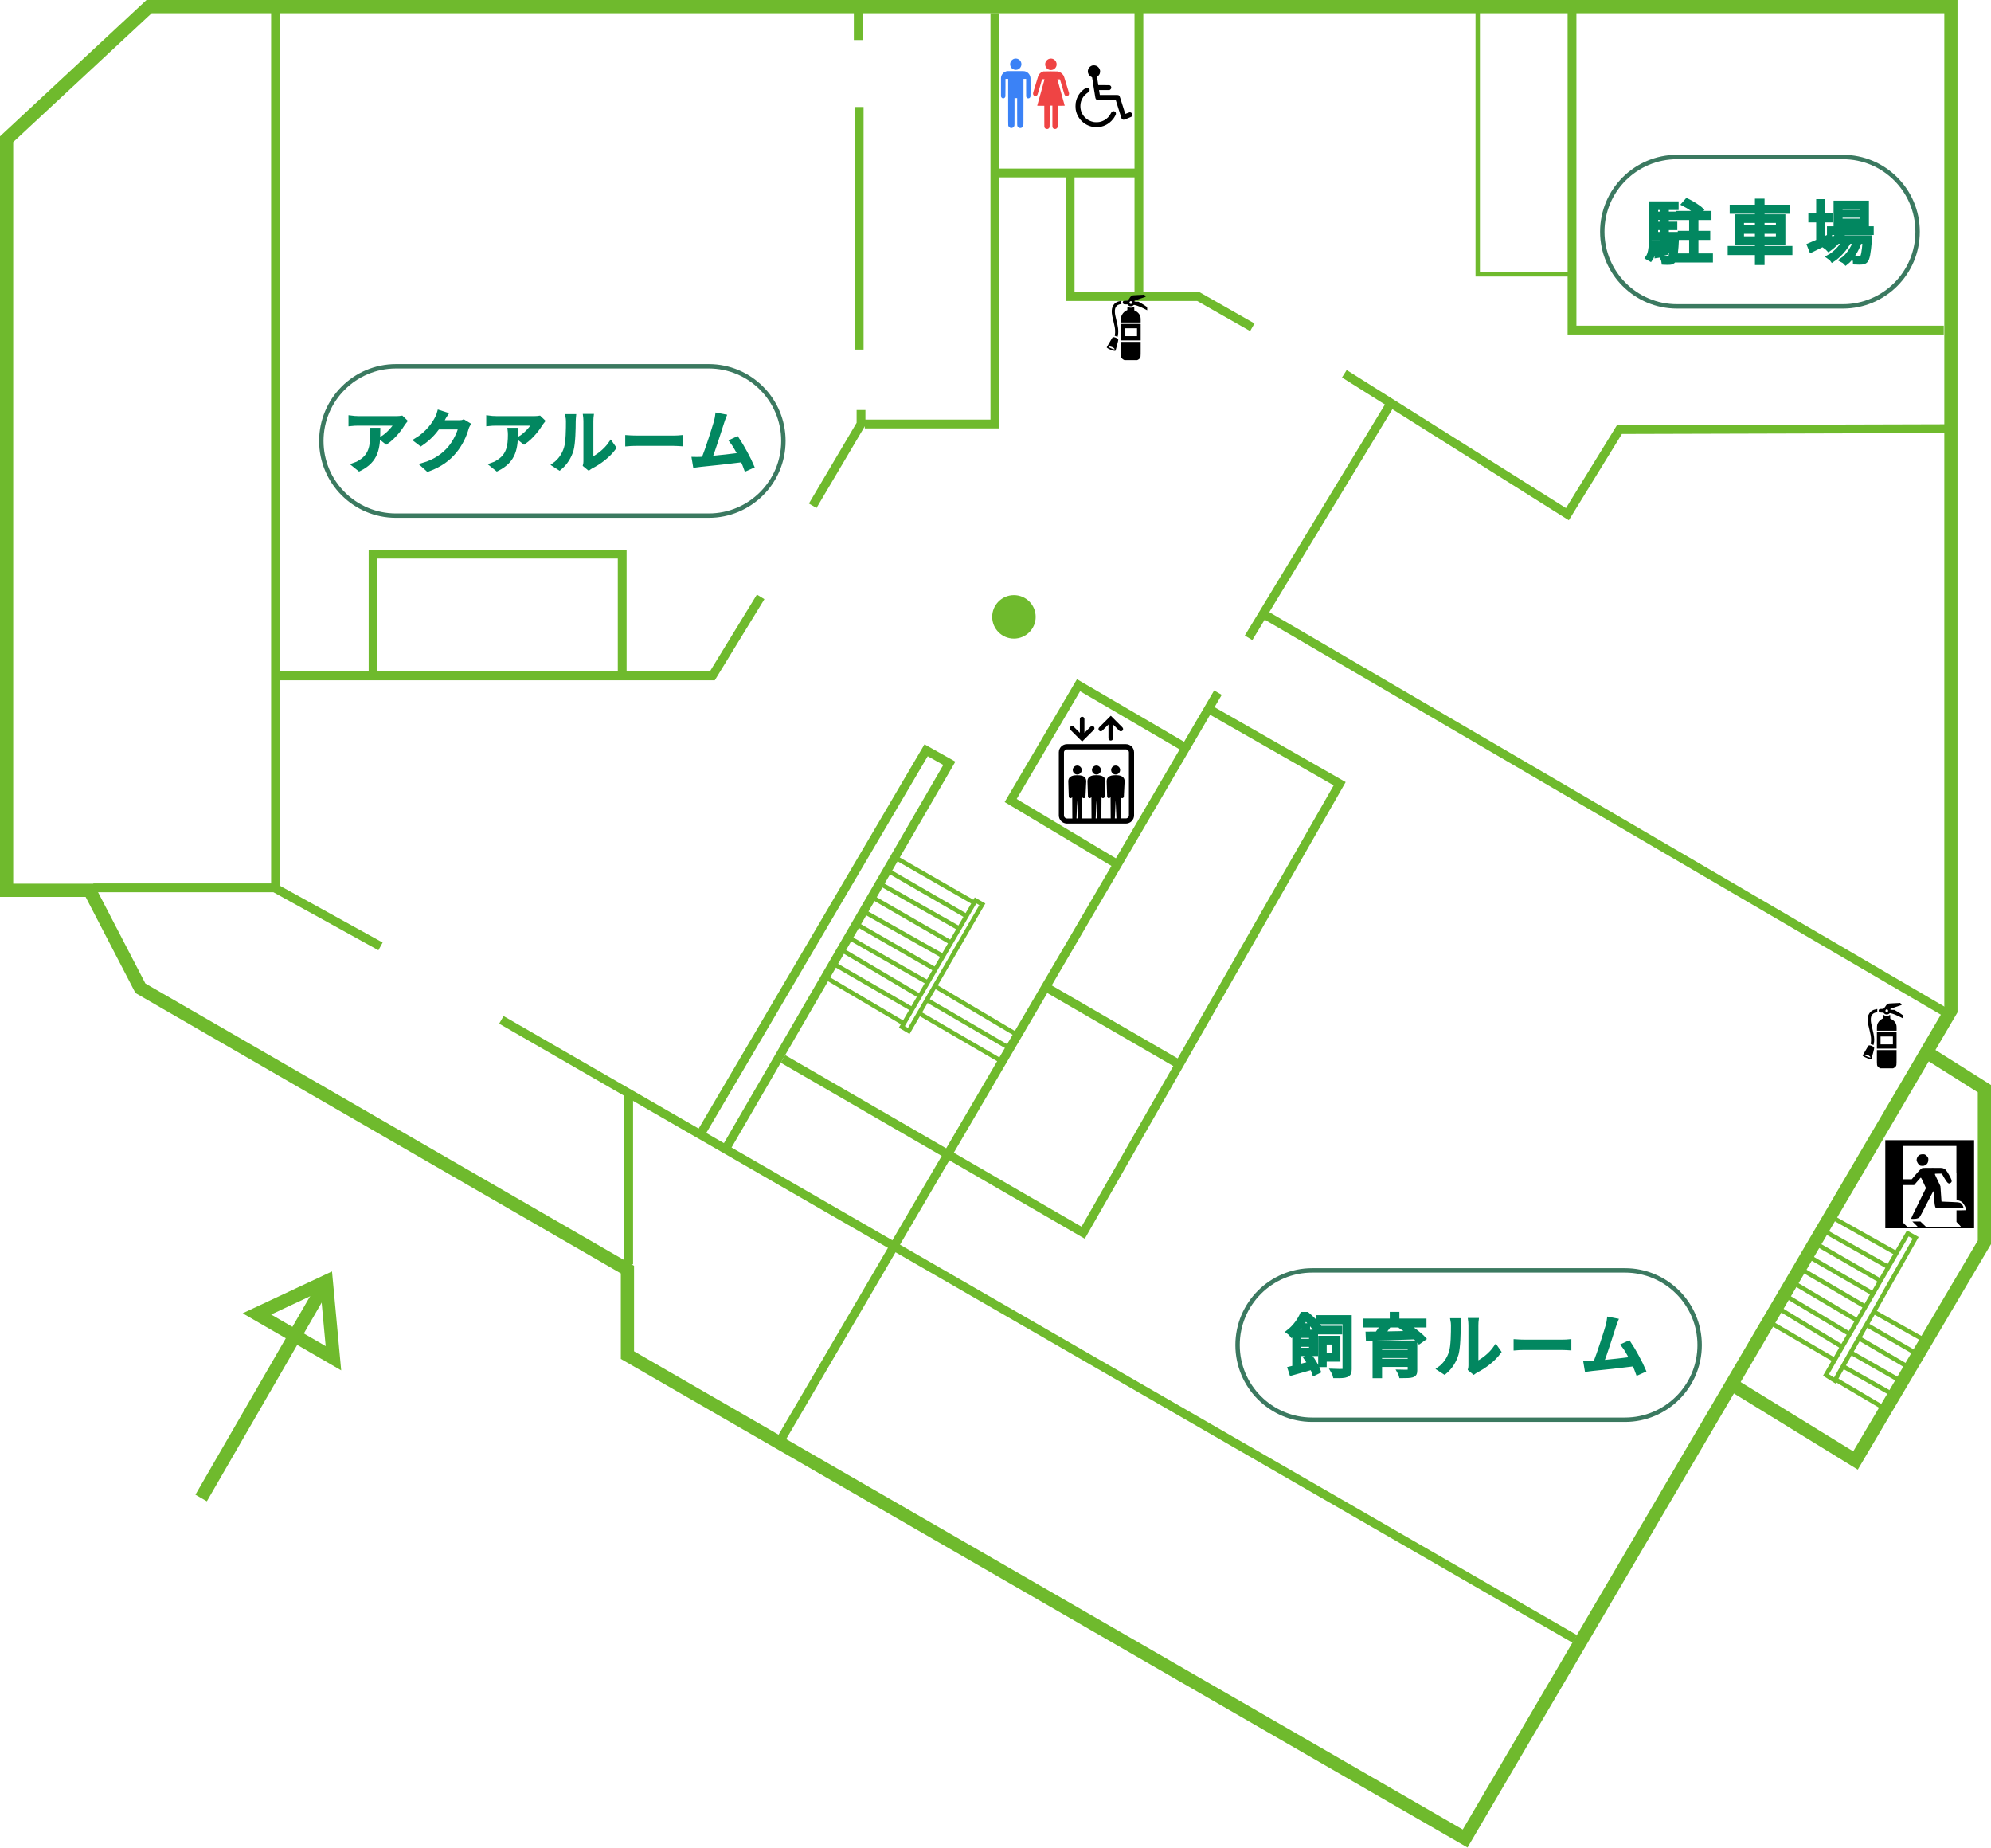
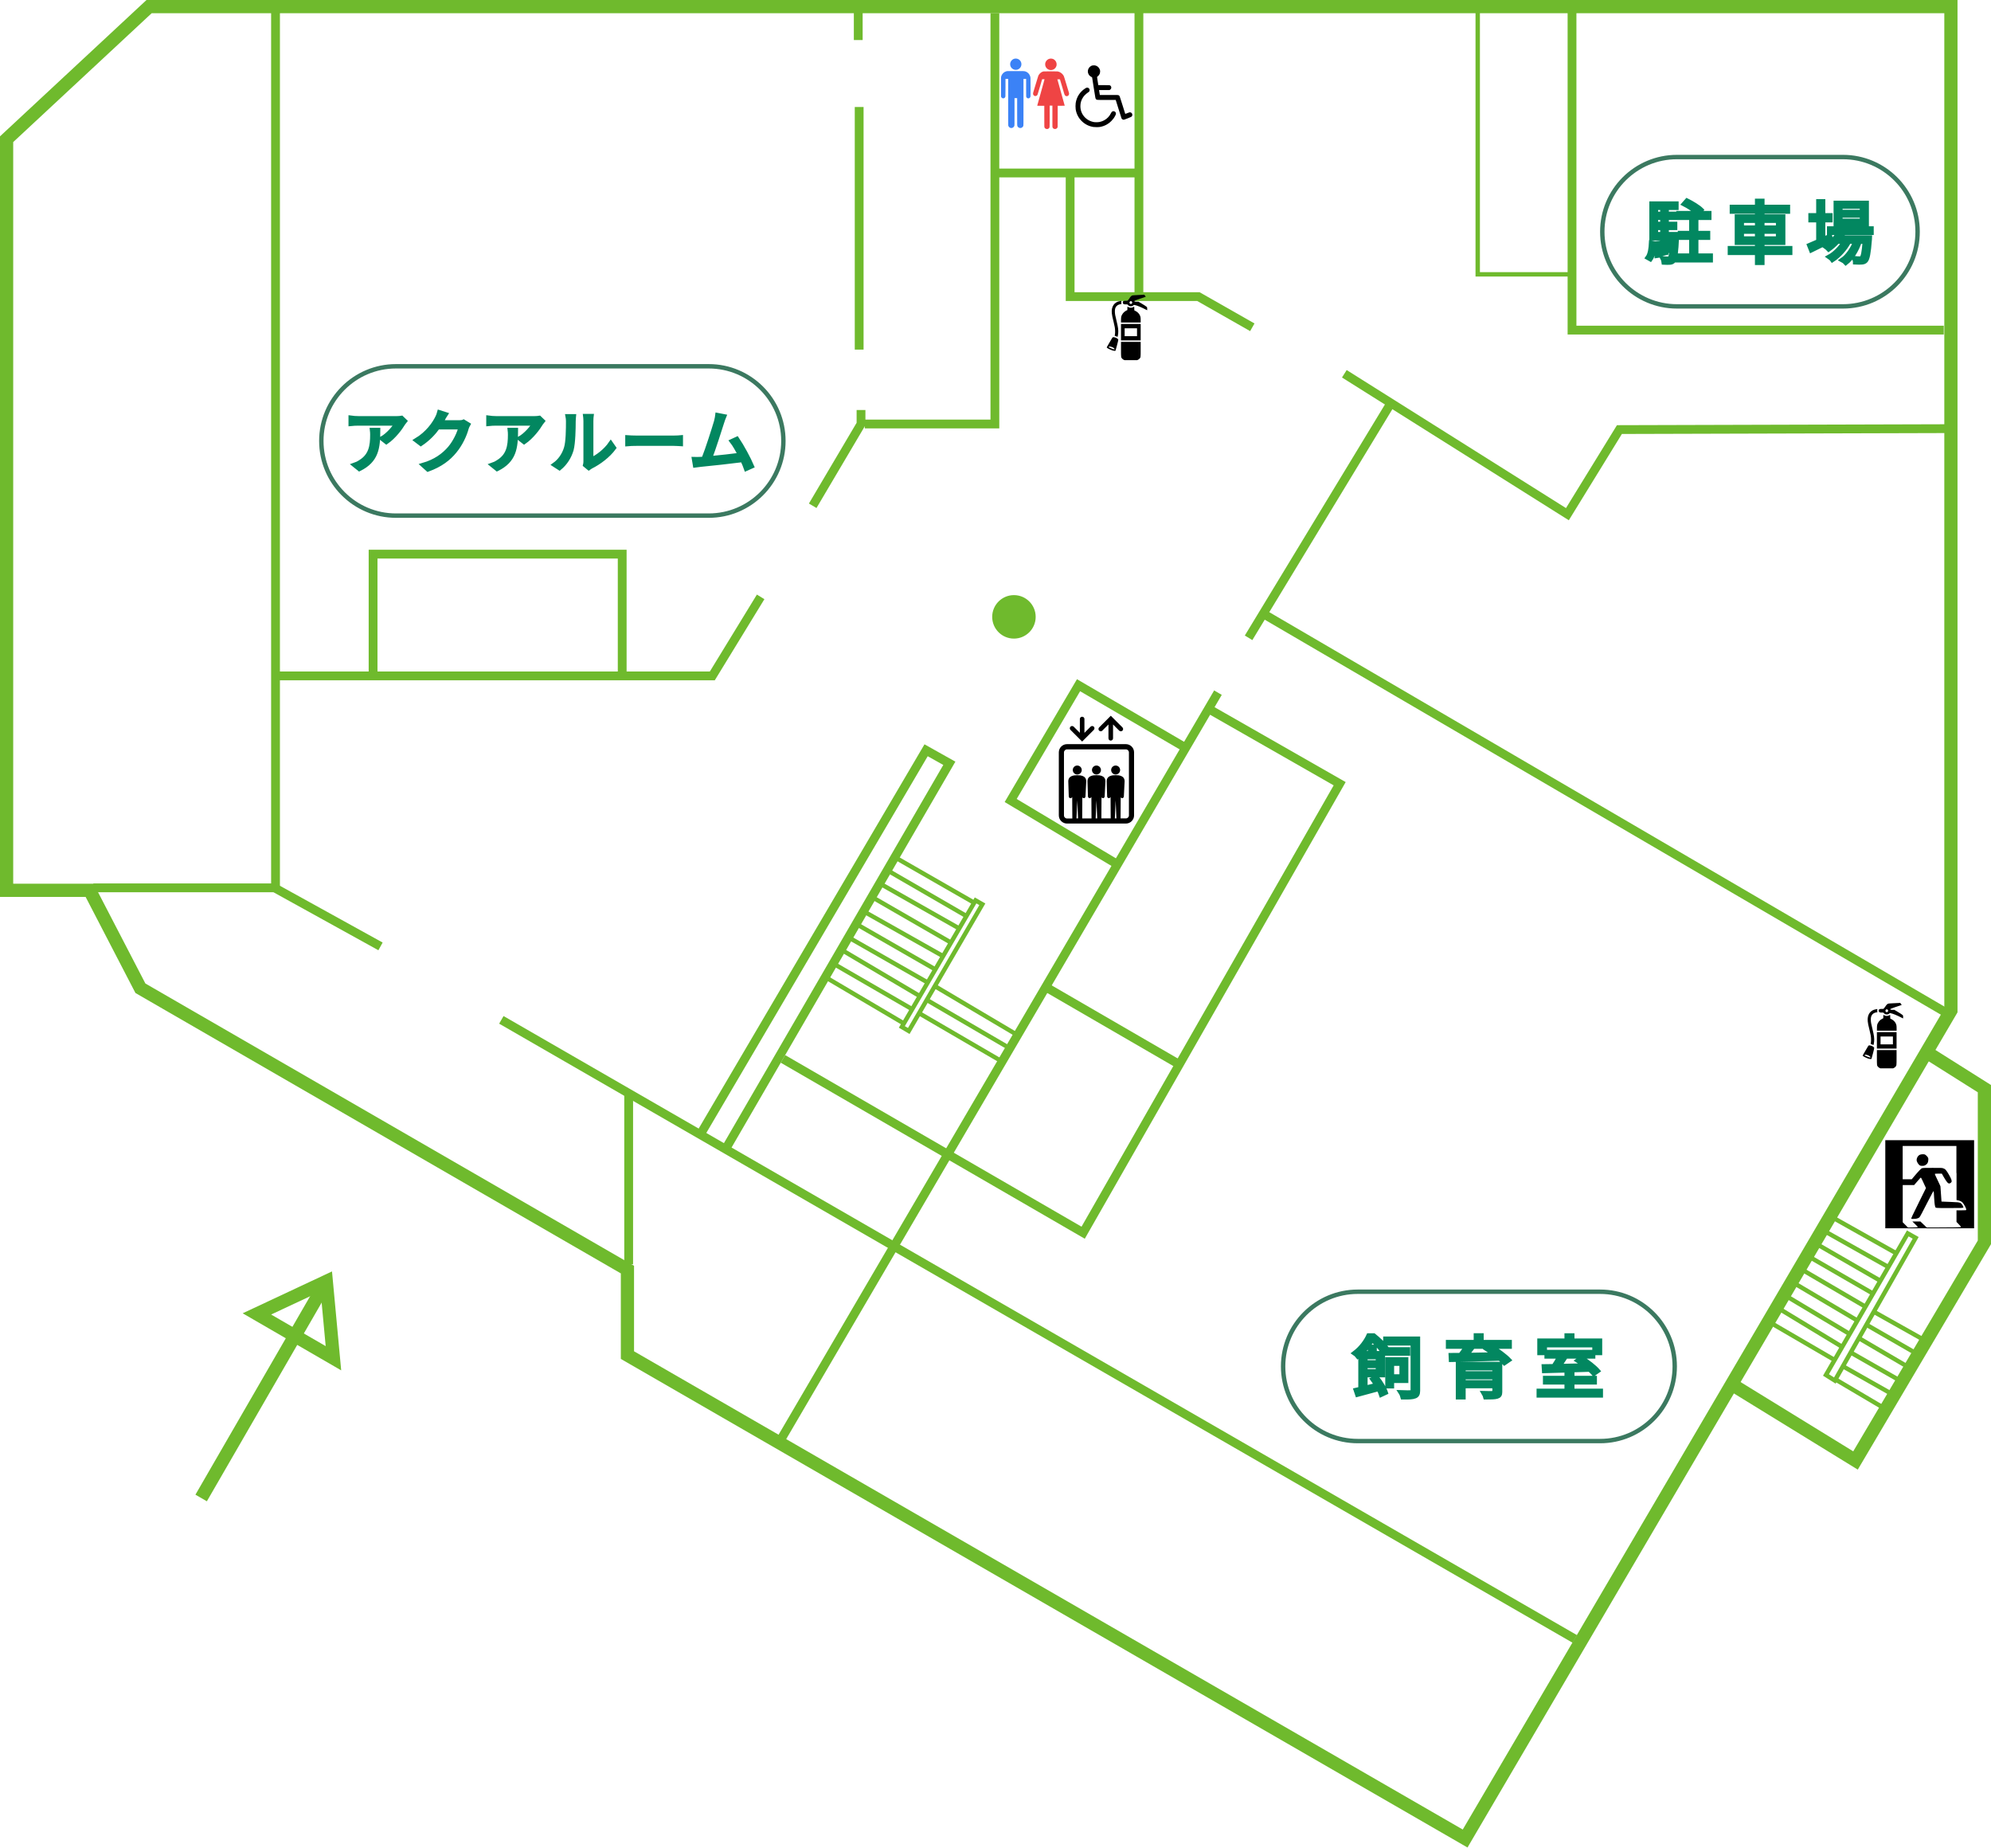
<svg xmlns="http://www.w3.org/2000/svg" id="_レイヤー_1" data-name="レイヤー 1" viewBox="0 0 452.44 419.75">
  <defs>
    <style>
      .cls-1 {
-         letter-spacing: .2em;
+         letter-spacing: .05em;
      }

      .cls-1, .cls-2, .cls-3, .cls-4, .cls-5, .cls-6, .cls-7, .cls-8 {
        stroke-miterlimit: 10;
      }

-       .cls-1, .cls-5 {
-         font-size: 15.27px;
-       }
- 
-       .cls-1, .cls-5, .cls-8 {
+       .cls-1, .cls-4, .cls-6 {
        fill: #028760;
        font-family: BIZ-UDGothic, 'BIZ UDGothic';
+         font-size: 15.27px;
        stroke: #028760;
      }

-       .cls-2, .cls-3, .cls-4, .cls-7 {
+       .cls-2, .cls-3, .cls-5, .cls-8 {
        fill: none;
      }

-       .cls-2, .cls-3, .cls-6, .cls-7 {
+       .cls-2, .cls-3, .cls-7, .cls-8 {
        stroke: #6fba2d;
      }

      .cls-3 {
        stroke-width: 3px;
      }

      .cls-4 {
-         stroke: #3b7960;
+         letter-spacing: .3em;
      }

      .cls-5 {
-         letter-spacing: .05em;
+         stroke: #3b7960;
      }

      .cls-9 {
        fill: #ef4444;
      }

      .cls-10 {
        fill: #3b82f6;
      }

      .cls-6 {
+         letter-spacing: .2em;
+       }
+ 
+       .cls-7 {
        fill: #6fba2d;
      }

-       .cls-7 {
+       .cls-8 {
        stroke-width: 2px;
-       }
- 
-       .cls-8 {
-         font-size: 15.27px;
-         letter-spacing: .1em;
      }
    </style>
  </defs>
  <g>
    <g>
      <polygon class="cls-3" points="1.5 31.63 1.5 202.28 20.37 202.28 31.91 224.53 142.58 288.45 142.58 307.88 332.94 417.71 443.33 229.6 443.33 1.5 33.88 1.5 1.5 31.63" />
      <polyline class="cls-3" points="394.62 315.2 421.65 331.82 450.94 282.26 450.94 247.34 437.98 239.17" />
    </g>
    <g>
-       <line class="cls-7" x1="62.61" y1="1.08" x2="62.61" y2="201.72" />
-       <polyline class="cls-7" points="21.21 201.72 62.4 201.72 86.47 215.02" />
-       <line class="cls-7" x1="113.93" y1="231.71" x2="357.87" y2="372.37" />
-       <line class="cls-7" x1="142.86" y1="287.25" x2="142.86" y2="248.39" />
-       <line class="cls-7" x1="177.5" y1="326.96" x2="276.77" y2="157.37" />
-       <polyline class="cls-7" points="177.92 240.58 246.14 280.07 304.43 178.06 274.86 161.17" />
-       <line class="cls-7" x1="238.12" y1="224.53" x2="267.26" y2="241.42" />
-       <polyline class="cls-7" points="159.55 257.05 210.45 170.46 215.73 173.42 165.25 260.43" />
-       <polyline class="cls-7" points="62.82 153.56 161.87 153.56 172.85 135.61" />
-       <polyline class="cls-7" points="84.78 152.72 84.78 125.9 141.39 125.9 141.39 152.72" />
-       <polyline class="cls-7" points="184.68 114.91 195.66 96.33 195.66 93.16" />
-       <line class="cls-7" x1="195.24" y1="79.43" x2="195.24" y2="24.31" />
-       <line class="cls-7" x1="195.03" y1="9.1" x2="195.03" y2="2.13" />
-       <polyline class="cls-7" points="196.51 96.33 226.08 96.33 226.08 2.98" />
-       <line class="cls-7" x1="226.5" y1="39.3" x2="258.39" y2="39.3" />
-       <line class="cls-7" x1="258.81" y1="2.13" x2="258.81" y2="66.97" />
-       <polyline class="cls-7" points="243.18 39.94 243.18 67.39 272.33 67.39 284.58 74.36" />
-       <polyline class="cls-7" points="305.49 84.92 356.18 116.82 368 97.6 442.35 97.39" />
-       <line class="cls-7" x1="315.63" y1="92.32" x2="283.73" y2="144.91" />
-       <line class="cls-7" x1="287.75" y1="139.84" x2="442.14" y2="230.02" />
-       <polyline class="cls-7" points="357.23 2.56 357.23 75 441.71 75" />
-       <polyline class="cls-7" points="253.32 196.02 229.67 181.87 245.09 155.68 268.95 169.62" />
+       <line class="cls-8" x1="62.61" y1="1.08" x2="62.61" y2="201.72" />
+       <polyline class="cls-8" points="21.21 201.72 62.4 201.72 86.47 215.02" />
+       <line class="cls-8" x1="113.93" y1="231.71" x2="357.87" y2="372.37" />
+       <line class="cls-8" x1="142.86" y1="287.25" x2="142.86" y2="248.39" />
+       <line class="cls-8" x1="177.5" y1="326.96" x2="276.77" y2="157.37" />
+       <polyline class="cls-8" points="177.92 240.58 246.14 280.07 304.43 178.06 274.86 161.17" />
+       <line class="cls-8" x1="238.12" y1="224.53" x2="267.26" y2="241.42" />
+       <polyline class="cls-8" points="159.55 257.05 210.45 170.46 215.73 173.42 165.25 260.43" />
+       <polyline class="cls-8" points="62.82 153.56 161.87 153.56 172.85 135.61" />
+       <polyline class="cls-8" points="84.78 152.72 84.78 125.9 141.39 125.9 141.39 152.72" />
+       <polyline class="cls-8" points="184.68 114.91 195.66 96.33 195.66 93.16" />
+       <line class="cls-8" x1="195.24" y1="79.43" x2="195.24" y2="24.31" />
+       <line class="cls-8" x1="195.03" y1="9.1" x2="195.03" y2="2.13" />
+       <polyline class="cls-8" points="196.51 96.33 226.08 96.33 226.08 2.98" />
+       <line class="cls-8" x1="226.5" y1="39.3" x2="258.39" y2="39.3" />
+       <line class="cls-8" x1="258.81" y1="2.13" x2="258.81" y2="66.97" />
+       <polyline class="cls-8" points="243.18 39.94 243.18 67.39 272.33 67.39 284.58 74.36" />
+       <polyline class="cls-8" points="305.49 84.92 356.18 116.82 368 97.6 442.35 97.39" />
+       <line class="cls-8" x1="315.63" y1="92.32" x2="283.73" y2="144.91" />
+       <line class="cls-8" x1="287.75" y1="139.84" x2="442.14" y2="230.02" />
+       <polyline class="cls-8" points="357.23 2.56 357.23 75 441.71 75" />
+       <polyline class="cls-8" points="253.32 196.02 229.67 181.87 245.09 155.68 268.95 169.62" />
    </g>
    <g>
      <polyline class="cls-2" points="335.8 2.24 335.8 62.33 357.23 62.33" />
      <line class="cls-2" x1="188.27" y1="222.42" x2="205.27" y2="232.45" />
      <line class="cls-2" x1="190.08" y1="219.34" x2="207.03" y2="229.14" />
      <line class="cls-2" x1="191.86" y1="216.17" x2="208.83" y2="226.2" />
      <line class="cls-2" x1="193.52" y1="213.37" x2="210.54" y2="223.07" />
      <line class="cls-2" x1="195.24" y1="210.31" x2="212.33" y2="220.13" />
      <line class="cls-2" x1="196.9" y1="207.42" x2="214.02" y2="217.07" />
      <line class="cls-2" x1="198.8" y1="204.18" x2="215.78" y2="213.97" />
      <line class="cls-2" x1="200.59" y1="201.1" x2="217.72" y2="210.8" />
      <line class="cls-2" x1="202.21" y1="198.06" x2="219.55" y2="208.09" />
      <line class="cls-2" x1="203.94" y1="195.1" x2="221.06" y2="204.92" />
      <polygon class="cls-2" points="204.94 233.31 221.69 204.57 223.23 205.45 206.51 234.24 204.94 233.31" />
      <line class="cls-2" x1="209.15" y1="230.37" x2="227.2" y2="240.88" />
      <line class="cls-2" x1="210.94" y1="227.38" x2="229" y2="237.9" />
      <line class="cls-2" x1="212.67" y1="224.19" x2="230.93" y2="235" />
      <line class="cls-2" x1="402.96" y1="300.88" x2="416.74" y2="308.9" />
      <line class="cls-2" x1="404.65" y1="297.55" x2="418.69" y2="306.05" />
      <line class="cls-2" x1="406.39" y1="294.75" x2="420.17" y2="302.99" />
      <line class="cls-2" x1="407.97" y1="291.69" x2="422.07" y2="300.03" />
      <line class="cls-2" x1="409.87" y1="288.68" x2="423.87" y2="296.86" />
      <line class="cls-2" x1="411.56" y1="285.78" x2="425.56" y2="293.86" />
      <line class="cls-2" x1="413.41" y1="282.98" x2="427.14" y2="290.9" />
      <line class="cls-2" x1="415.15" y1="280.02" x2="428.88" y2="287.73" />
      <line class="cls-2" x1="417.06" y1="276.96" x2="430.68" y2="284.61" />
      <polygon class="cls-2" points="414.94 312.39 433.53 280.23 435.32 281.24 416.95 313.66 414.94 312.39" />
      <line class="cls-2" x1="417.43" y1="313.6" x2="427.62" y2="319.62" />
      <line class="cls-2" x1="419.01" y1="310.54" x2="429.36" y2="316.4" />
      <line class="cls-2" x1="420.8" y1="307.42" x2="431.36" y2="313.44" />
      <line class="cls-2" x1="422.71" y1="304.2" x2="433.27" y2="310.38" />
      <line class="cls-2" x1="424.5" y1="301.19" x2="435.06" y2="307.27" />
      <line class="cls-2" x1="426.08" y1="298.18" x2="436.91" y2="304.26" />
    </g>
-     <circle class="cls-6" cx="230.41" cy="140.15" r="4.44" />
+     <circle class="cls-7" cx="230.41" cy="140.15" r="4.44" />
    <g>
      <polygon class="cls-3" points="74.15 291.13 58.38 298.52 75.77 308.59 74.15 291.13" />
      <line class="cls-3" x1="45.71" y1="340.34" x2="74.15" y2="291.13" />
    </g>
  </g>
  <g>
-     <text class="cls-5" transform="translate(77.8 105.99)">
+     <text class="cls-1" transform="translate(77.8 105.99)">
      <tspan x="0" y="0">アクアルーム</tspan>
    </text>
-     <rect class="cls-4" x="73.02" y="83.22" width="105" height="33.93" rx="16.97" ry="16.97" />
+     <rect class="cls-5" x="73.02" y="83.22" width="105" height="33.93" rx="16.97" ry="16.97" />
  </g>
  <g>
-     <text class="cls-1" transform="translate(373.97 58.45)">
+     <text class="cls-6" transform="translate(373.97 58.45)">
      <tspan x="0" y="0">駐車場</tspan>
    </text>
-     <rect class="cls-4" x="364.11" y="35.68" width="71.65" height="33.93" rx="16.97" ry="16.97" />
+     <rect class="cls-5" x="364.11" y="35.68" width="71.65" height="33.93" rx="16.97" ry="16.97" />
  </g>
  <g>
-     <text class="cls-8" transform="translate(292.5 311.4)">
-       <tspan x="0" y="0">飼育ルーム</tspan>
+     <text class="cls-4" transform="translate(307.46 316.25) scale(1.04 1)">
+       <tspan x="0" y="0">飼育室</tspan>
    </text>
-     <rect class="cls-4" x="281.23" y="288.63" width="105" height="33.93" rx="16.97" ry="16.97" />
+     <rect class="cls-5" x="291.58" y="293.48" width="88.99" height="33.93" rx="16.97" ry="16.97" />
  </g>
  <g>
    <g>
      <path d="M248.29,14.86c-.19.05-.27.08-.44.19-.5.32-.75.94-.6,1.51.1.39.38.74.73.9.12.06.2.11.2.14,0,.03.17,1.1.37,2.38.39,2.52.38,2.47.57,2.61.05.04.14.07.19.09.06.02.87.03,2.16.03h2.07l.64,2.05c.35,1.13.66,2.09.68,2.14.05.1.16.21.28.26.2.09.3.06,1.14-.28.43-.17.82-.35.86-.38.2-.18.23-.51.08-.74-.09-.13-.3-.25-.46-.25-.05,0-.3.08-.57.19-.31.13-.48.18-.49.16,0-.02-.29-.92-.63-2-.45-1.44-.63-2-.68-2.07-.04-.05-.13-.12-.19-.15-.12-.06-.14-.06-2.19-.06h-2.08l-.08-.5c-.04-.27-.08-.53-.09-.56v-.06s1.18,0,1.18,0h1.2s.13-.09.13-.09c.36-.23.35-.76-.03-.97-.07-.04-.24-.05-1.37-.06h-1.29s-.15-.95-.15-.95c-.12-.77-.14-.94-.11-.95.24-.13.48-.43.6-.73.07-.19.1-.54.05-.75-.08-.37-.36-.75-.7-.94-.29-.16-.68-.22-.99-.14Z" />
      <path d="M246.9,19.92c-.05.02-.2.1-.33.19-1.17.76-1.92,1.93-2.13,3.32-.05.36-.05,1.04,0,1.39.16,1.04.62,1.94,1.35,2.67.74.74,1.65,1.2,2.69,1.36.34.05,1.15.05,1.48-.01.57-.1,1.1-.29,1.58-.57.42-.24.66-.43,1.02-.79.37-.38.62-.72.86-1.18.15-.3.17-.35.17-.49,0-.18-.05-.29-.19-.41-.2-.17-.48-.19-.68-.04-.09.06-.15.14-.27.37-.2.39-.38.65-.64.92-.51.53-1.15.89-1.89,1.05-.38.09-1.07.09-1.43.02-.75-.16-1.36-.48-1.87-.97-.74-.73-1.11-1.61-1.11-2.65,0-.74.2-1.39.63-2.03.2-.31.66-.76.98-.97.34-.22.42-.3.47-.48.05-.18.03-.29-.07-.46-.13-.2-.42-.31-.63-.23Z" />
    </g>
    <g>
      <path class="cls-10" d="M230.62,13.32c-.29.05-.52.18-.72.39-.49.51-.46,1.33.05,1.81.32.31.78.42,1.22.31.13-.03.35-.14.46-.24.4-.32.57-.86.43-1.36-.12-.41-.42-.73-.82-.86-.2-.07-.44-.09-.63-.05Z" />
      <path class="cls-10" d="M228.97,16.15c-.21.01-.4.07-.59.17-.52.26-.86.76-.91,1.36,0,.1-.01.78,0,2.19v2.04s.03.08.03.08c.05.15.15.26.28.32.05.02.08.03.2.03.12,0,.14,0,.21-.04.14-.07.24-.2.28-.37.01-.05.02-.5.02-2.03v-1.97h.61v5.25c0,4.57,0,5.26.02,5.34.07.33.37.57.7.57.1,0,.25-.04.34-.09.11-.06.24-.19.3-.31.09-.18.08.06.08-3.33v-3.06h.6v3.07c0,3.38,0,3.15.08,3.32.08.17.22.29.41.36.07.03.1.03.23.03s.16,0,.23-.03c.19-.07.33-.19.41-.36.09-.18.08.29.08-5.51v-5.25h.6v1.96c0,1.35,0,1.98.01,2.03.03.17.13.31.28.38.09.04.1.05.2.05.08,0,.13,0,.18-.03.18-.07.29-.23.32-.44.02-.12.02-3.98,0-4.17-.07-.75-.59-1.36-1.3-1.52-.08-.02-.17-.03-.32-.03-.38,0-3.46-.01-3.58,0Z" />
      <path class="cls-9" d="M238.6,13.32c-.45.08-.81.37-.99.78-.08.18-.11.34-.1.55,0,.12.01.2.03.27.1.38.34.69.69.86.65.32,1.43.06,1.75-.59.08-.16.11-.28.13-.45.04-.48-.18-.95-.57-1.21-.28-.19-.62-.26-.94-.2Z" />
      <path class="cls-9" d="M237.23,16.21c-.47.07-.87.34-1.15.77-.13.2-.1.1-.61,1.79-.2.67-.42,1.39-.58,1.91-.07.22-.13.43-.13.48-.05.29.1.56.36.64.2.06.41,0,.55-.15.11-.12.09-.08.47-1.36.08-.28.21-.69.27-.9.06-.21.18-.61.26-.89l.15-.5h.27c.23,0,.27,0,.27.02,0,.01-.04.16-.09.34-.09.31-.35,1.26-1.03,3.71-.52,1.87-.53,1.91-.54,1.94,0,.02.04.02.8.02h.81v2.38c0,2.59,0,2.46.07,2.6.07.13.2.24.35.28.1.03.31.03.4,0,.18-.07.3-.19.37-.38.02-.07.02-.18.03-2.49v-2.42h.62v2.42c0,2.42,0,2.42.03,2.5.08.24.27.37.53.39.32.02.58-.18.63-.48,0-.05.01-.87.01-2.44v-2.36h.8c.52,0,.8,0,.8-.01,0,0-.09-.34-.2-.73-.11-.39-.25-.89-.31-1.11-.06-.22-.2-.72-.31-1.11-.34-1.23-.42-1.51-.51-1.83-.05-.17-.14-.51-.21-.75-.07-.25-.13-.45-.13-.46,0,0,.11-.01.29-.01h.29l.03.09c.02.05.04.13.05.17.01.04.07.23.13.42.06.19.15.5.21.7.06.2.15.49.19.65.18.61.27.89.33,1.12.04.13.08.26.1.3.1.27.34.42.59.38.28-.05.47-.31.45-.61,0-.09-.02-.13-.3-1.05-.25-.82-.65-2.14-.76-2.5-.05-.18-.12-.36-.15-.43-.07-.16-.21-.33-.38-.5-.31-.3-.66-.47-1.04-.53-.17-.03-2.87-.03-3.03,0Z" />
    </g>
  </g>
  <g>
    <path d="M259.63,66.98c-.12.01-.66.04-1.21.06-.72.03-1.03.06-1.13.09-.19.07-.46.34-.6.6-.06.11-.2.29-.3.4l-.2.2h-.38c-.43,0-.54.04-.63.2-.11.22,0,.51.22.59.06.02.27.04.46.04h.34s.14.15.14.15c.2.2.35.27.63.27.26,0,.41-.06.59-.22.1-.09.11-.1.29-.06.52.1,1.43.47,2.32.93.28.14.51.26.52.26,0,0,0-.15,0-.34,0-.25-.03-.35-.07-.4-.07-.09-.77-.54-1.4-.91l-.52-.3h-.43q-.43,0-.47-.08c-.02-.05-.03-.1,0-.12.07-.07,1.89-.71,2.42-.86l.14-.04-.09-.16c-.12-.22-.24-.34-.32-.33-.04,0-.17.01-.28.03ZM257.08,68.44c.21.07.27.34.13.52-.07.08-.11.09-.23.09s-.17-.02-.23-.09c-.15-.17-.08-.44.12-.52.11-.04.11-.04.22,0Z" />
    <path d="M254.52,68.41c-1.3.19-2.02,1.24-1.87,2.74.04.45.14.91.4,1.95.27,1.09.33,1.45.35,2.05.01.39,0,.59-.04.82-.03.17-.05.31-.05.32,0,0,.09.03.19.07s.24.09.31.12c.07.04.13.06.14.05.04-.04.12-.47.15-.8.07-.7-.02-1.4-.38-2.85-.29-1.18-.35-1.49-.37-1.96-.03-.66.08-1.05.37-1.37.09-.09.22-.2.29-.24.18-.1.55-.22.72-.22.12,0,.13,0,.1-.08-.03-.09-.03-.48,0-.58.03-.08.01-.09-.33-.04Z" />
    <path d="M256.19,70.05v.39l-.28.14c-.54.27-.99.83-1.12,1.4-.03.14-.05.39-.05.75v.54h4.47v-.54c0-.6-.04-.8-.2-1.13-.2-.4-.53-.72-.98-.95l-.27-.14v-.35c0-.19,0-.38-.02-.43-.02-.07-.03-.07-.08-.03-.1.09-.36.19-.56.21-.25.03-.53-.03-.72-.15-.09-.06-.16-.1-.17-.1,0,0-.02.18-.02.39Z" />
    <path d="M254.74,75.47v1.87h4.47v-3.74h-4.47v1.87ZM258.38,75.49v.89h-2.81v-1.79h2.81v.89Z" />
    <path d="M252.83,76.65s-.31.46-.7,1.16l-.64,1.12.09.1c.12.12.72.42,1.13.56.17.06.41.11.54.12.21.01.22,0,.25-.06.02-.04.17-.6.34-1.23.21-.79.29-1.17.28-1.24-.08-.32-.97-.69-1.29-.53ZM252.43,78.77c.34.07.67.26.8.44.08.12.08.17,0,.17-.2,0-1.34-.47-1.32-.54,0-.03.2-.11.27-.12.02,0,.13.02.25.04Z" />
    <path d="M254.74,79.33c0,1.89,0,1.85.25,2.14.09.1.23.21.34.26l.19.09h2.91l.19-.09c.11-.05.25-.16.34-.26.25-.28.25-.25.25-2.14v-1.66h-4.47v1.66Z" />
  </g>
  <g>
    <path d="M431.41,227.88c-.12.01-.66.04-1.21.06-.72.03-1.03.06-1.13.09-.19.07-.46.34-.6.6-.06.11-.2.29-.3.4l-.2.2h-.38c-.43,0-.54.04-.63.2-.11.22,0,.51.22.59.06.02.27.04.46.04h.34s.14.15.14.15c.2.2.35.27.63.27.26,0,.41-.06.59-.22.1-.09.11-.1.29-.06.52.1,1.43.47,2.32.93.28.14.51.26.52.26,0,0,0-.15,0-.34,0-.25-.03-.35-.07-.4-.07-.09-.77-.54-1.4-.91l-.52-.3h-.43q-.43,0-.47-.08c-.02-.05-.03-.1,0-.12.07-.07,1.89-.71,2.42-.86l.14-.04-.09-.16c-.12-.22-.24-.34-.32-.33-.04,0-.17.01-.28.03ZM428.86,229.34c.21.07.27.34.13.52-.07.08-.11.09-.23.09s-.17-.02-.23-.09c-.15-.17-.08-.44.12-.52.11-.04.11-.04.22,0Z" />
    <path d="M426.3,229.31c-1.3.19-2.02,1.24-1.87,2.74.04.45.14.91.4,1.95.27,1.09.33,1.45.35,2.05.01.39,0,.59-.04.82-.03.17-.05.31-.05.32,0,0,.09.03.19.07s.24.09.31.12c.07.04.13.06.14.05.04-.04.12-.47.15-.8.07-.7-.02-1.4-.38-2.85-.29-1.18-.35-1.49-.37-1.96-.03-.66.08-1.05.37-1.37.09-.09.22-.2.29-.24.18-.1.55-.22.72-.22.12,0,.13,0,.1-.08-.03-.09-.03-.48,0-.58.03-.08.01-.09-.33-.04Z" />
    <path d="M427.97,230.95v.39l-.28.14c-.54.27-.99.83-1.12,1.4-.03.14-.05.39-.05.75v.54h4.47v-.54c0-.6-.04-.8-.2-1.13-.2-.4-.53-.72-.98-.95l-.27-.14v-.35c0-.19,0-.38-.02-.43-.02-.07-.03-.07-.08-.03-.1.09-.36.19-.56.21-.25.03-.53-.03-.72-.15-.09-.06-.16-.1-.17-.1,0,0-.02.18-.02.39Z" />
    <path d="M426.51,236.37v1.87h4.47v-3.74h-4.47v1.87ZM430.15,236.39v.89h-2.81v-1.79h2.81v.89Z" />
    <path d="M424.61,237.55s-.31.46-.7,1.16l-.64,1.12.09.1c.12.12.72.42,1.13.56.17.06.41.11.54.12.21.01.22,0,.25-.06.02-.04.17-.6.34-1.23.21-.79.29-1.17.28-1.24-.08-.32-.97-.69-1.29-.53ZM424.2,239.67c.34.07.67.26.8.44.08.12.08.17,0,.17-.2,0-1.34-.47-1.32-.54,0-.03.2-.11.27-.12.02,0,.13.02.25.04Z" />
    <path d="M426.51,240.23c0,1.89,0,1.85.25,2.14.09.1.23.21.34.26l.19.09h2.91l.19-.09c.11-.05.25-.16.34-.26.25-.28.25-.25.25-2.14v-1.66h-4.47v1.66Z" />
  </g>
  <g>
    <path d="M244.8,173.93c-.56,0-1.02.46-1.02,1.02s.46,1.02,1.02,1.02,1.02-.46,1.02-1.02-.46-1.02-1.02-1.02Z" />
    <path d="M249.16,173.93c-.56,0-1.02.46-1.02,1.02s.46,1.02,1.02,1.02,1.02-.46,1.02-1.02c0-.56-.46-1.02-1.02-1.02Z" />
    <path d="M253.52,173.93c-.56,0-1.02.46-1.02,1.02s.46,1.02,1.02,1.02,1.02-.46,1.02-1.02-.46-1.02-1.02-1.02Z" />
    <path d="M255.85,169.07h-13.38c-1.03,0-1.86.84-1.86,1.86v14.32c0,1.03.84,1.86,1.86,1.86h13.38c1.03,0,1.86-.84,1.86-1.86v-14.32c0-1.03-.84-1.86-1.86-1.86ZM244.62,185.94l.18-4.09.18,4.09h-.36ZM248.98,185.94l.18-4.09.18,4.09h-.36ZM253.34,185.94l.18-4.09.18,4.09h-.36ZM256.54,185.25c0,.38-.31.69-.69.69h-1.21l.03-4.78c.08.11.2.18.34.18.22-.01.39-.2.38-.42l.17-3.4c0-1.34-1.36-1.4-2.04-1.4s-2.04.07-2.04,1.4l.11,3.4c-.01.22.16.41.38.42.19,0,.35-.12.4-.3l.03,4.9h-2.12l.03-4.78c.08.11.2.18.34.18.22-.01.39-.2.38-.42l.17-3.4c0-1.34-1.36-1.4-2.04-1.4s-2.04.07-2.04,1.4l.11,3.4c-.01.22.16.41.38.42.19,0,.35-.12.4-.3l.03,4.91h-2.12l.03-4.78c.08.11.2.18.34.18.22-.01.39-.2.38-.42l.17-3.4c0-1.34-1.35-1.4-2.04-1.4s-2.04.07-2.04,1.4l.11,3.4c-.01.22.16.41.38.42.19,0,.35-.12.4-.3l.03,4.91h-1.21c-.38,0-.69-.31-.69-.69v-14.32c0-.38.31-.69.69-.69h13.38c.38,0,.69.31.69.69v14.32h0Z" />
    <path d="M250.49,166l1.4-1.4v3.14c0,.29.23.52.52.52s.52-.23.52-.52v-3.14l1.4,1.4c.1.1.23.15.37.15s.27-.05.37-.15c.2-.2.2-.53,0-.73l-2.28-2.28-.37-.37-.37.37-2.28,2.28c-.2.2-.2.53,0,.73.2.2.53.2.73,0Z" />
    <path d="M245.54,168.11h0s.37.37.37.37l.37-.37s0,0,0,0l2.28-2.28c.2-.2.2-.53,0-.73-.2-.2-.53-.2-.73,0l-1.4,1.4v-3.14c0-.29-.23-.52-.52-.52s-.52.23-.52.52v3.14l-1.4-1.4c-.2-.2-.53-.2-.73,0-.2.2-.2.53,0,.73l2.28,2.28Z" />
  </g>
  <g>
    <path d="M428.42,269.05v10.01h20.18v-20.01h-20.18v10.01ZM444.61,266.52v6.14l.31.05c.36.06.82.27,1.01.46.32.32.88,1.34.89,1.62,0,.13,0,.14-.16.17-.09.02-.59.03-1.11.03h-.95v2.63l.45.46c.46.48.61.67.57.71-.05.05-2.48.09-5.13.09h-2.67s-.71-.68-.71-.68l-.71-.68h-1.83l.64.62c.58.56.64.63.56.67-.05.03-.46.06-1.14.07l-1.05.02-.6-.6-.6-.6v-8.45h2.59s.54-.63.54-.63c.75-.87.93-1.07,1-1.07.05,0,.54,1,.98,2.01l.17.37-1.45,2.93c-1.76,3.55-1.96,3.99-1.87,4.04.08.05.63.05,1.02,0,.35-.05.69-.19.83-.34.13-.14.64-1.09,1.74-3.25,1.13-2.2,1.39-2.68,1.44-2.67.06.02.1.3.14,1.36.05,1.04.13,1.74.23,2.1.11.39-.08.37,3.24.37,2.96,0,3.13,0,3.19-.17.03-.08-.21-.54-.4-.76-.09-.1-.22-.21-.29-.24-.24-.12-.76-.18-2.15-.22-.76-.02-1.56-.05-1.76-.07l-.38-.02-.12-1.73-.12-1.73-.15-.35c-.09-.2-.37-.81-.64-1.36-.27-.55-.48-1.03-.48-1.07,0-.09.2-.11.93-.1h.66s.4.71.4.71c.66,1.15.98,1.53,1.28,1.53.14,0,.44-.2.51-.34.13-.25-.03-.72-.59-1.68-.6-1.04-.83-1.29-1.31-1.44-.28-.09-.34-.09-2.39-.09-1.64,0-2.15.01-2.32.06-.21.05-.27.1-.66.5-.24.24-.73.81-1.1,1.24l-.66.79h-1.03s-1.03,0-1.03,0v-7.56h12.21v6.14Z" />
    <path d="M436.39,262.32c-.46.13-.83.67-.85,1.22,0,.41.39,1.06.78,1.27.1.05.23.07.51.07.32,0,.41-.02.61-.12.51-.25.74-.64.76-1.27,0-.31,0-.37-.11-.54-.14-.23-.49-.56-.68-.65-.19-.08-.73-.07-1.02.02Z" />
  </g>
</svg>
